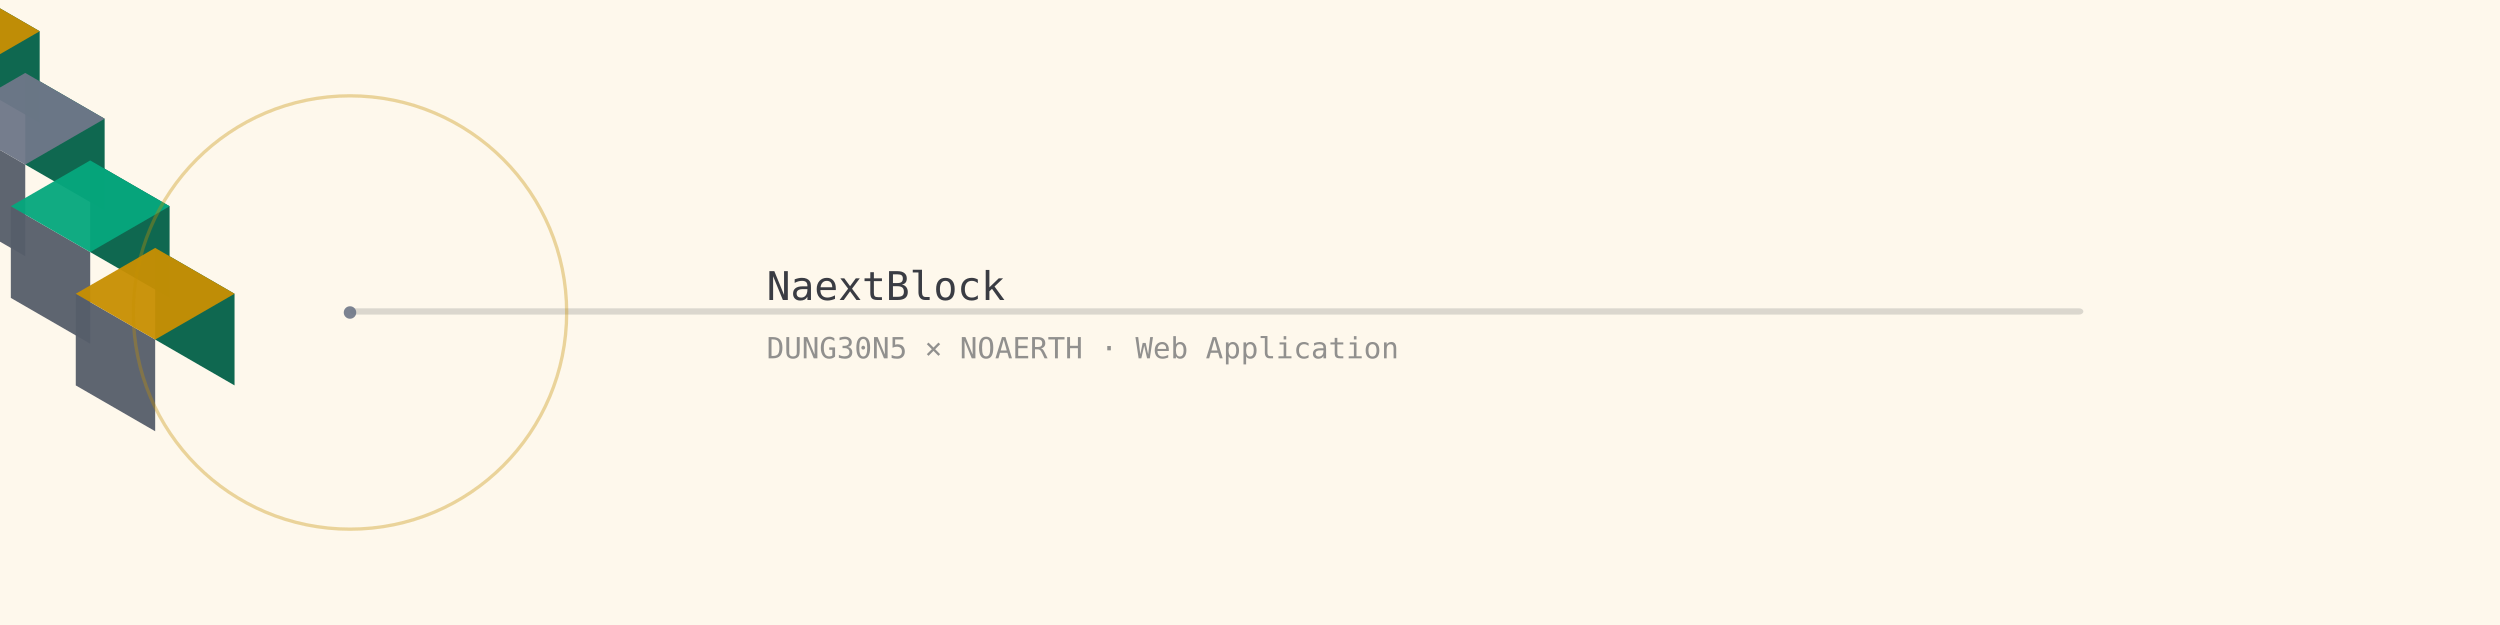
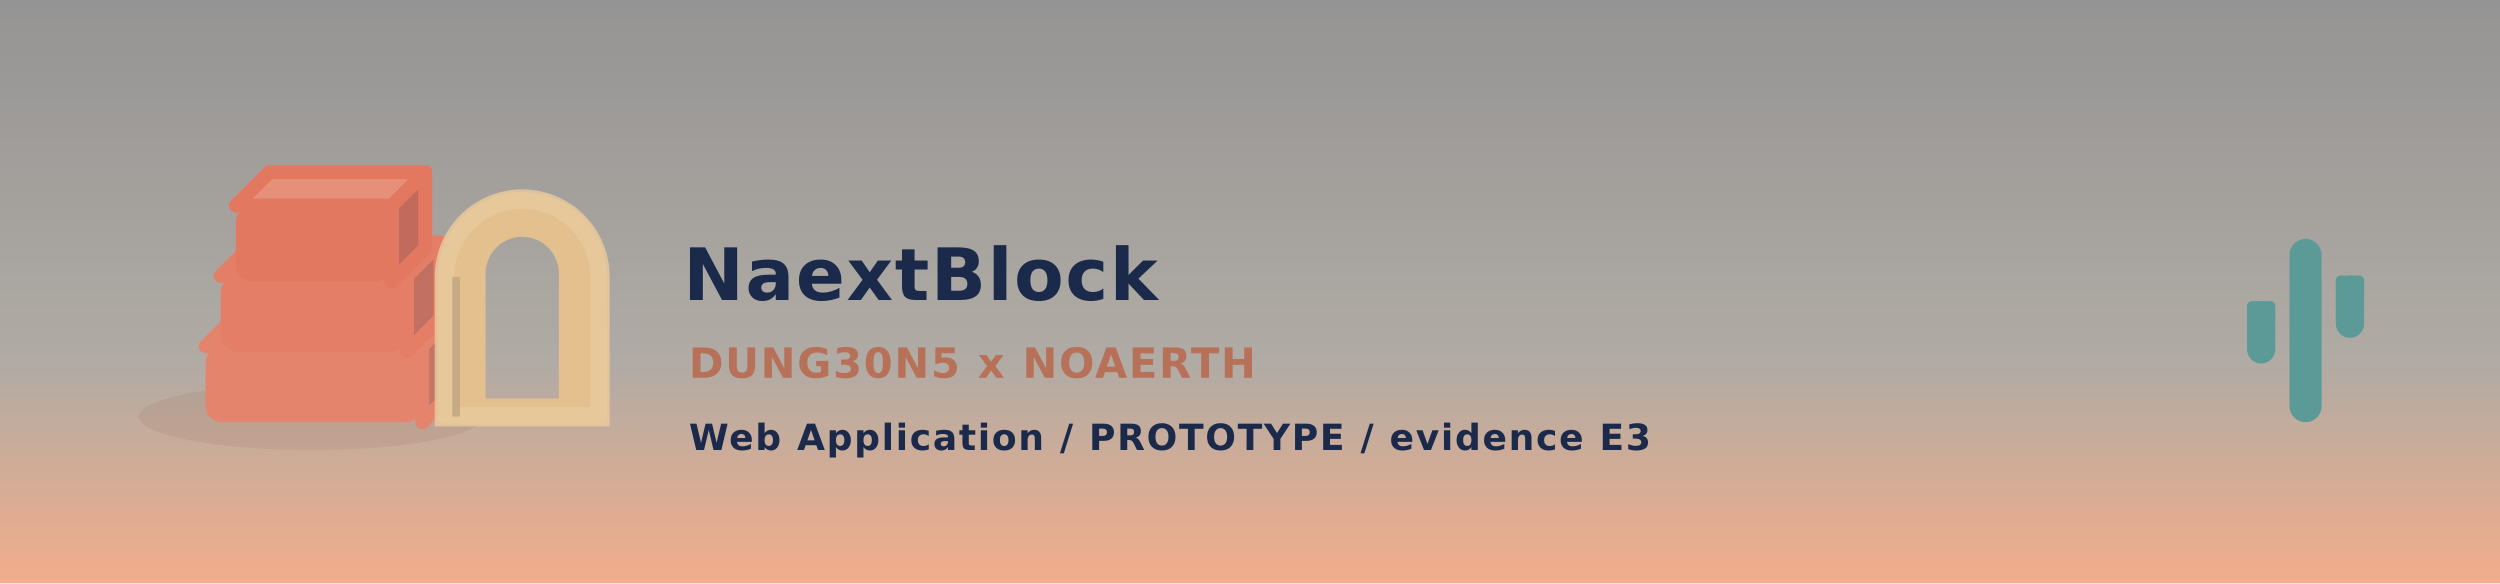
- <svg xmlns="http://www.w3.org/2000/svg" viewBox="0 0 1200 300" width="1200" height="300" role="img" aria-label="NaextBlock identity object">
-   <rect width="1200" height="300" fill="#fef8ec" />
-   <defs>
-     <linearGradient id="gft" x1="0" y1="0" x2="1" y2="1">
-       <stop offset="0%" stop-color="#c78f02" />
-       <stop offset="100%" stop-color="#6e7788" />
-     </linearGradient>
-   </defs>
-   <rect x="168.00" y="148.00" width="832.00" height="3.00" rx="2.00" fill="rgba(37,40,49,0.160)" opacity="1.00" />
-   <polygon points="-19.05,37.00 19.05,59.00 19.05,15.00 -19.05,-7.00" fill="#036148" opacity="0.95" />
-   <polygon points="-57.16,59.00 -19.05,81.00 -19.05,37.00 -57.16,15.00" fill="#565d6a" opacity="0.95" />
-   <polygon points="-19.05,-7.00 19.05,15.00 -19.05,37.00 -57.16,15.00" fill="#c78f02" opacity="0.95" />
-   <polygon points="12.12,79.00 50.23,101.00 50.23,57.00 12.12,35.00" fill="#036148" opacity="0.95" />
-   <polygon points="-25.98,101.00 12.12,123.00 12.12,79.00 -25.98,57.00" fill="#565d6a" opacity="0.95" />
-   <polygon points="12.12,35.00 50.23,57.00 12.12,79.00 -25.98,57.00" fill="#6e7788" opacity="0.95" />
-   <polygon points="43.30,121.00 81.41,143.00 81.41,99.00 43.30,77.00" fill="#036148" opacity="0.95" />
-   <polygon points="5.20,143.00 43.30,165.00 43.30,121.00 5.20,99.00" fill="#565d6a" opacity="0.95" />
-   <polygon points="43.30,77.00 81.41,99.00 43.30,121.00 5.20,99.00" fill="#05a77d" opacity="0.95" />
-   <polygon points="74.48,163.00 112.58,185.00 112.58,141.00 74.48,119.00" fill="#036148" opacity="0.95" />
-   <polygon points="36.37,185.00 74.48,207.00 74.48,163.00 36.37,141.00" fill="#565d6a" opacity="0.95" />
-   <polygon points="74.48,119.00 112.58,141.00 74.48,163.00 36.37,141.00" fill="#c78f02" opacity="0.95" />
+ <svg xmlns="http://www.w3.org/2000/svg" width="900" height="210" viewBox="0 0 900 210" role="img" aria-label="NaextBlock - identity object">
+   <linearGradient id="skyf" x1="0" y1="0" x2="0" y2="1">
+     <stop offset="0" stop-color="#959494" />
+     <stop offset="0.62" stop-color="#b0aba4" />
+     <stop offset="1" stop-color="#f3ad8a" />
+   </linearGradient>
+   <rect width="900" height="210" fill="url(#skyf)" />
+   <rect x="0" y="352" width="900" height="-142" fill="#e9cda3" />
+   <rect x="0" y="352" width="900" height="3" fill="#ebd1a9" />
+   <ellipse cx="112" cy="150" rx="62" ry="12" fill="rgba(138,90,68,0.11)" />
  <g>
-     <circle cx="168.00" cy="150.00" r="104.00" fill="none" stroke="rgba(199,143,2,0.350)" stroke-width="1.60" opacity="1.00" />
-     <animate attributeName="opacity" values="0.25;1.0;0.25" dur="17.6s" begin="0s" repeatCount="indefinite" />
+     <path d="M74,124.67 L152,124.67 L164,112.67 L86,112.67 Z" fill="#e99a82" stroke="#e5846c" stroke-width="5" stroke-linejoin="round" />
+     <path d="M152,124.67 L164,112.67 L164,140 L152,152 Z" fill="#c37566" stroke="#e5846c" stroke-width="5" stroke-linejoin="round" />
+     <rect x="74" y="124.67" width="78" height="27.33" rx="6" fill="#e5846c" />
+     <path d="M79.46,99.33 L146.54,99.33 L158.54,87.33 L91.46,87.33 Z" fill="#e8957d" stroke="#e47e66" stroke-width="5" stroke-linejoin="round" />
+     <path d="M146.54,99.33 L158.54,87.33 L158.54,114.67 L146.54,126.67 Z" fill="#c27061" stroke="#e47e66" stroke-width="5" stroke-linejoin="round" />
+     <rect x="79.46" y="99.33" width="67.08" height="27.33" rx="6" fill="#e47e66" />
+     <path d="M84.92,74 L141.08,74 L153.08,62 L96.92,62 Z" fill="#e79079" stroke="#e37861" stroke-width="5" stroke-linejoin="round" />
+     <path d="M141.08,74 L153.08,62 L153.08,89.33 L141.08,101.33 Z" fill="#c16b5d" stroke="#e37861" stroke-width="5" stroke-linejoin="round" />
+     <rect x="84.92" y="74" width="56.16" height="27.33" rx="6" fill="#e37861" />
+     <animate attributeName="opacity" values="0.72;1;0.72" dur="6s" begin="0s" repeatCount="indefinite" />
  </g>
-   <circle cx="168" cy="150" r="3" fill="rgba(110,119,136,0.900)">
-     <animate attributeName="opacity" values="0.35;0.95;0.35" dur="17.6s" begin="0s" repeatCount="indefinite" />
-   </circle>
-   <text x="368" y="144" font-family="ui-monospace,Menlo,monospace" font-size="19" fill="rgba(37,40,49,0.900)">NaextBlock</text>
-   <text x="368" y="172" font-family="ui-monospace,Menlo,monospace" font-size="14" fill="rgba(37,40,49,0.500)">DUNG30N5 × NOAERTH · Web Application</text>
+   <path d="M160,150 L160,99.68 A28,28 0 0 1 216,99.68 L216,150 Z M172.32,146 L172.32,98.43 A15.68,15.68 0 0 1 203.68,98.43 L203.68,146 Z" fill="#e3c08d" fill-rule="evenodd" stroke="#e3c08d" stroke-width="5" stroke-linejoin="round" />
+   <path d="M160,150 L160,99.68 A28,28 0 0 1 216,99.68 L216,150 Z" fill="none" stroke="#e8c99d" stroke-width="7" stroke-linecap="round" opacity="0.85" />
+   <rect x="162.8" y="99.68" width="2.8" height="50.32" fill="#c7ab84" />
+   <text x="246" y="108" font-family="Verdana,DejaVu Sans,sans-serif" font-size="26" font-weight="700" letter-spacing="0.6" fill="#1b2a4a" text-anchor="start">NaextBlock</text>
+   <text x="248" y="136" font-family="Verdana,DejaVu Sans,sans-serif" font-size="15" font-weight="700" letter-spacing="0.6" fill="#b87159" text-anchor="start">DUNG30N5 x NOAERTH</text>
+   <text x="248" y="162" font-family="Verdana,DejaVu Sans,sans-serif" font-size="13" font-weight="700" letter-spacing="0.6" fill="#1b2a4a" text-anchor="start">Web Application  /  PROTOTYPE  /  evidence E3</text>
+   <rect x="824.22" y="86" width="11.56" height="66" rx="5.78" fill="#5b9a97" />
+   <rect x="808.92" y="108.44" width="10.2" height="22.44" rx="5.1" fill="#5b9a97" />
+   <rect x="808.92" y="108.44" width="10.2" height="6.6" rx="1.7" fill="#5b9a97" />
+   <rect x="840.88" y="99.2" width="10.2" height="22.44" rx="5.1" fill="#5b9a97" />
+   <rect x="840.88" y="99.2" width="10.2" height="6.6" rx="1.7" fill="#5b9a97" />
</svg>
